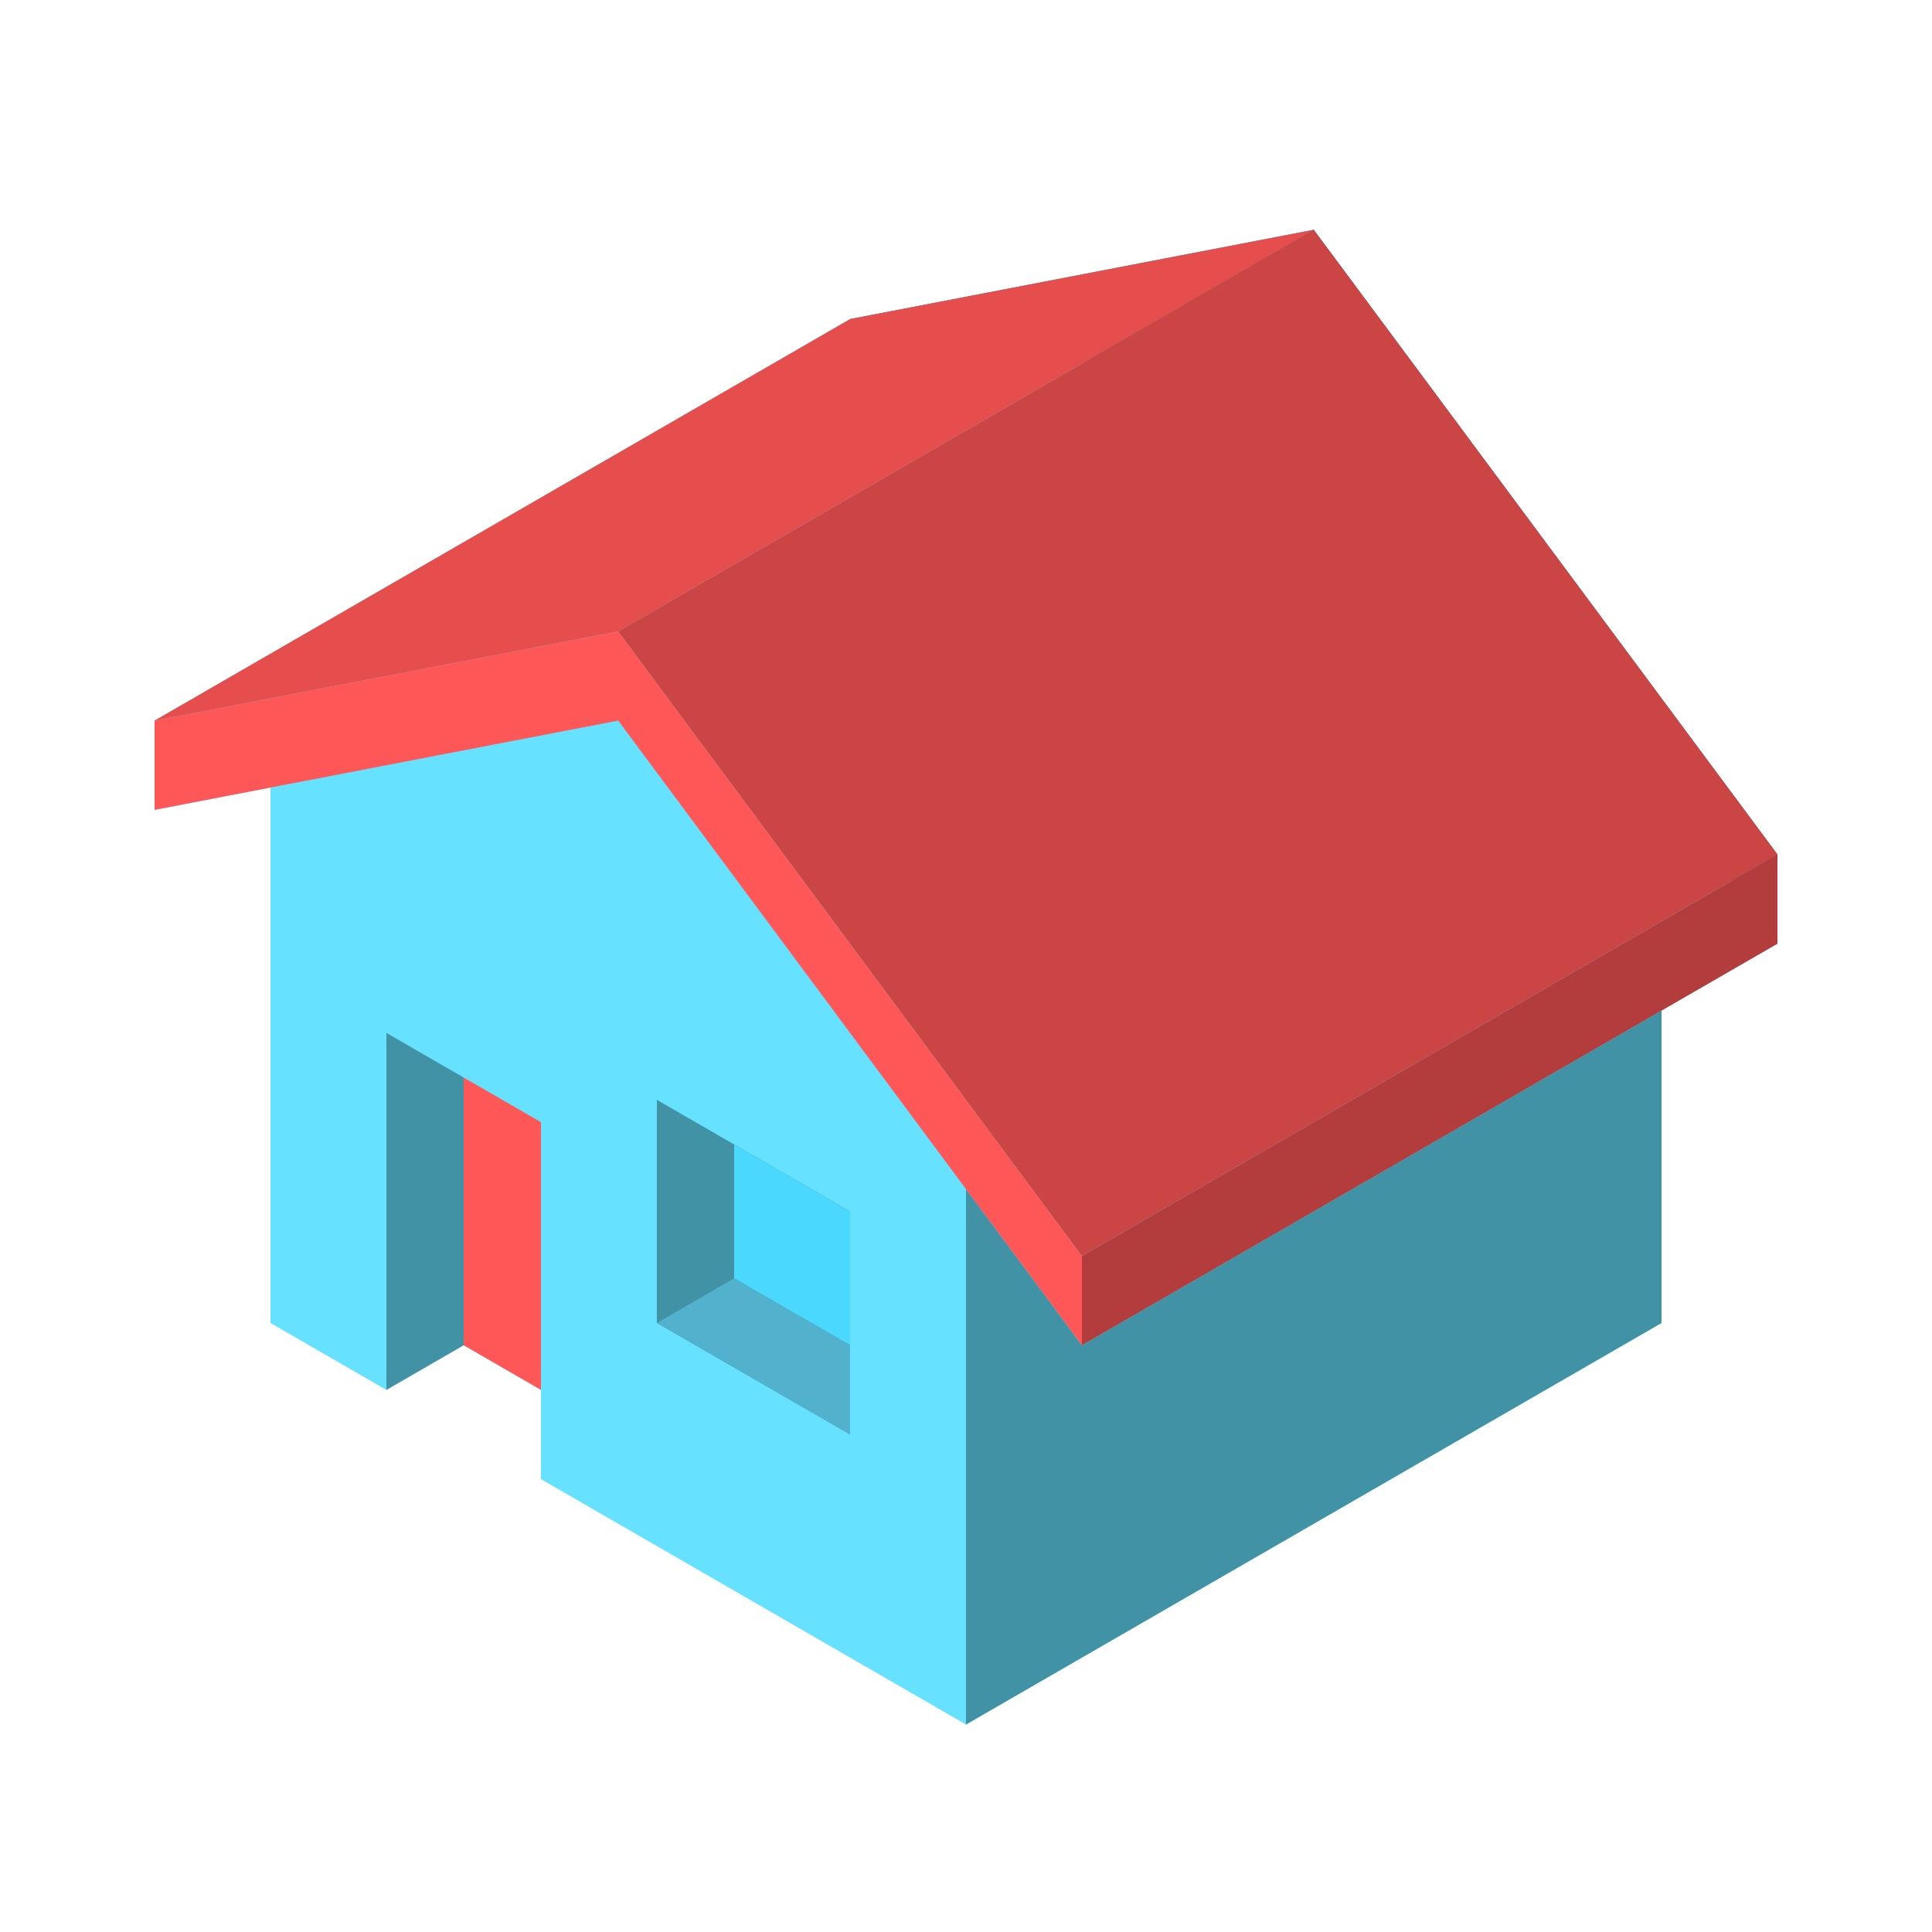
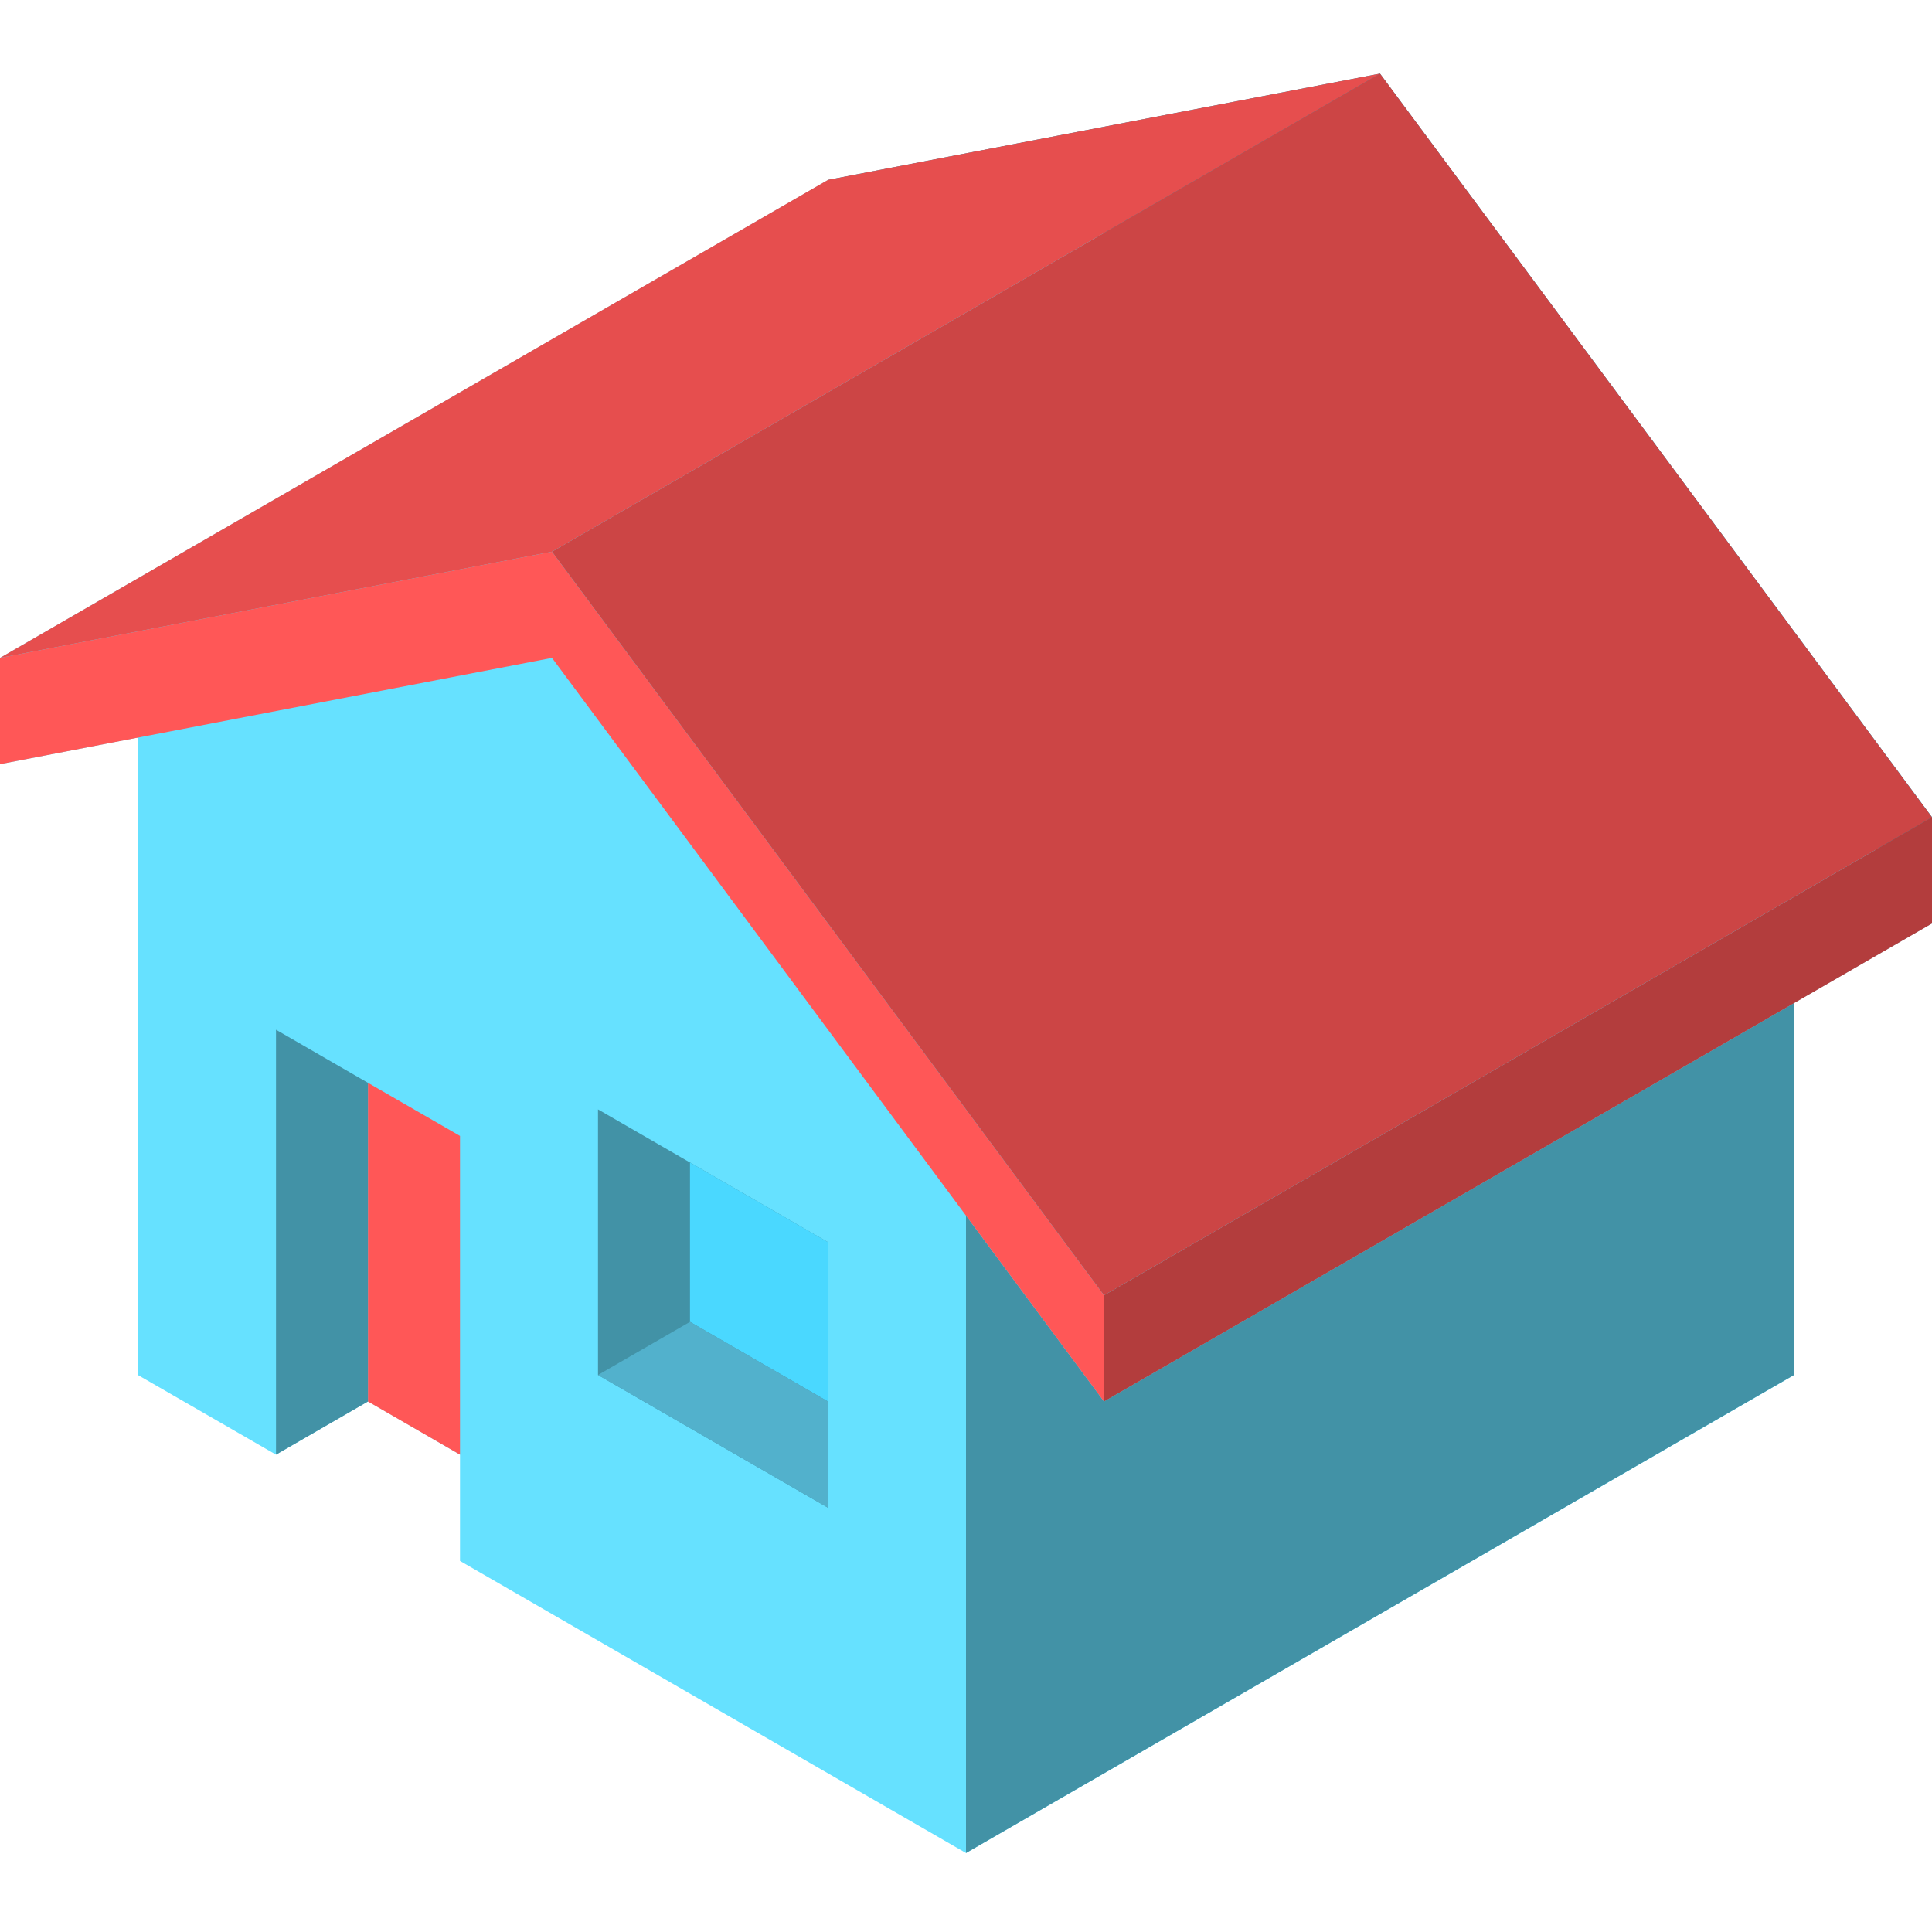
- <svg xmlns="http://www.w3.org/2000/svg" viewBox="0 0 50 50" width="250px" height="250px" baseProfile="basic">
-   <polygon fill="#66e1ff" points="46,22.11 46,24.42 43,26.15 43,34.24 25,44.63 14,38.28 14,35.97 12,34.81 10,35.97 7,34.24 7,20.38 4,20.96 4,18.65 22,8.26 34,5.95" />
-   <polygon fill="#4292a6" points="25,30.774 28,34.815 43,26.155 43,34.238 25,44.63" />
-   <polygon fill="#ff5757" points="16,18.649 4,20.959 4,18.649 16,16.34 28,32.506 28,34.815" />
-   <polygon fill="#4292a6" points="34,8.257 22,10.566 22,8.257 34,5.947 46,22.113 46,24.423" />
-   <polygon fill="#e64e4e" points="4,18.649 22,8.257 34,5.947 16,16.34" />
-   <polygon fill="#cc4545" points="28,32.506 46,22.113 34,5.947 16,16.34" />
-   <polygon fill="#b33d3d" points="28,32.506 46,22.113 46,24.423 28,34.815" />
-   <polygon fill="#4292a6" points="17,34.238 22,37.124 22,31.351 17,28.464" />
-   <polygon fill="#4292a6" points="10,35.97 12,34.815 12,27.887 10,26.732" />
-   <polygon fill="#4ad8ff" points="19,33.083 22,34.815 22,31.351 19,29.619" />
-   <polygon fill="#52b1cc" points="17,34.238 22,37.124 22,34.815 19,33.083" />
-   <polygon fill="#ff5757" points="12,34.815 14,35.97 14,29.041 12,27.887" />
+ <svg xmlns="http://www.w3.org/2000/svg" width="210" height="210" viewBox="0 0 210 210" fill="none">
+   <path d="M210 88.815V100.365L195 109.015V149.465L105 201.415L50 169.665V158.115L40 152.315L30 158.115L15 149.465V80.165L0 83.065V71.515L90 19.565L150 8.015L210 88.815Z" fill="#66E1FF" />
+   <path d="M105 132.135L120 152.34L195 109.04V149.455L105 201.415V132.135Z" fill="#4292A6" />
+   <path d="M60 71.51L0 83.06V71.51L60 59.965L120 140.795V152.34L60 71.51Z" fill="#FF5757" />
+   <path d="M150 19.55L90 31.095V19.55L150 8L210 88.83V100.38L150 19.55Z" fill="#4292A6" />
+   <path d="M0 71.51L90 19.55L150 8L60 59.965L0 71.51Z" fill="#E64E4E" />
+   <path d="M120 140.795L210 88.83L150 8L60 59.965L120 140.795Z" fill="#CC4545" />
+   <path d="M120 140.795L210 88.83V100.38L120 152.34V140.795Z" fill="#B33D3D" />
+   <path d="M65 149.455L90 163.885V135.02L65 120.585V149.455Z" fill="#4292A6" />
+   <path d="M30 158.115L40 152.34V117.7L30 111.925V158.115Z" fill="#4292A6" />
+   <path d="M75 143.68L90 152.34V135.02L75 126.36V143.68Z" fill="#4AD8FF" />
+   <path d="M65 149.455L90 163.885V152.34L75 143.68L65 149.455Z" fill="#52B1CC" />
+   <path d="M40 152.34L50 158.115V123.47L40 117.7V152.34Z" fill="#FF5757" />
</svg>
